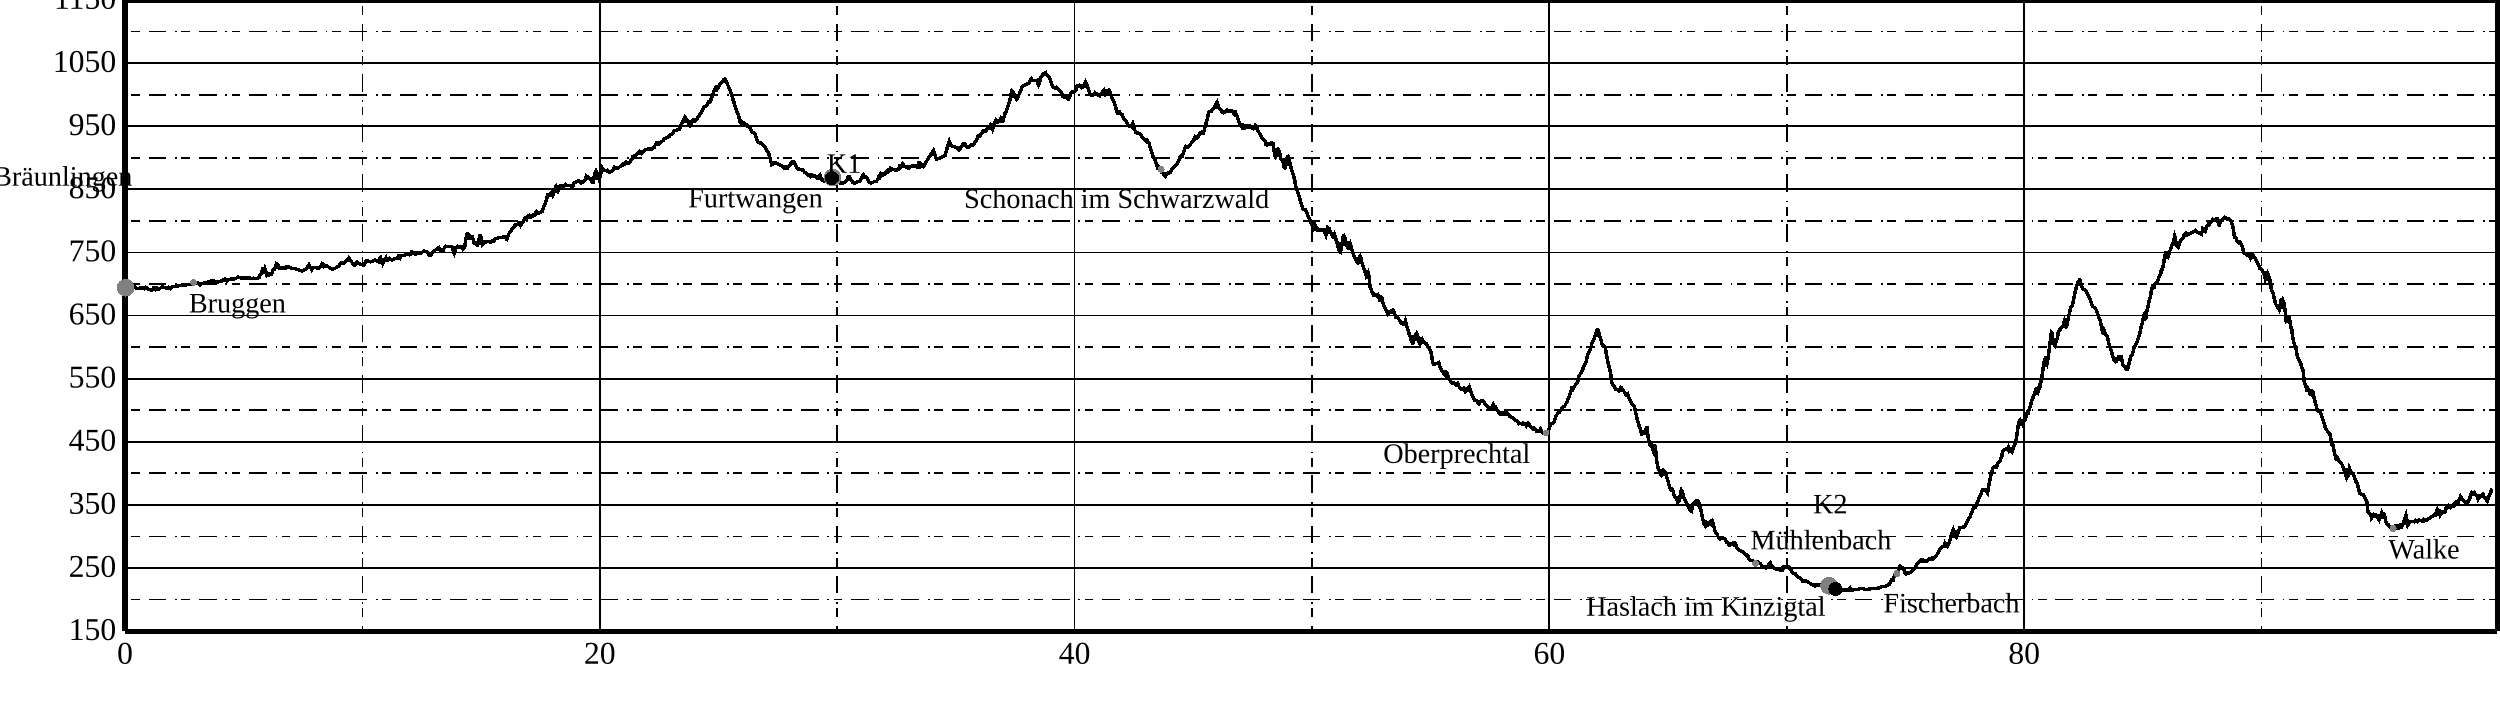
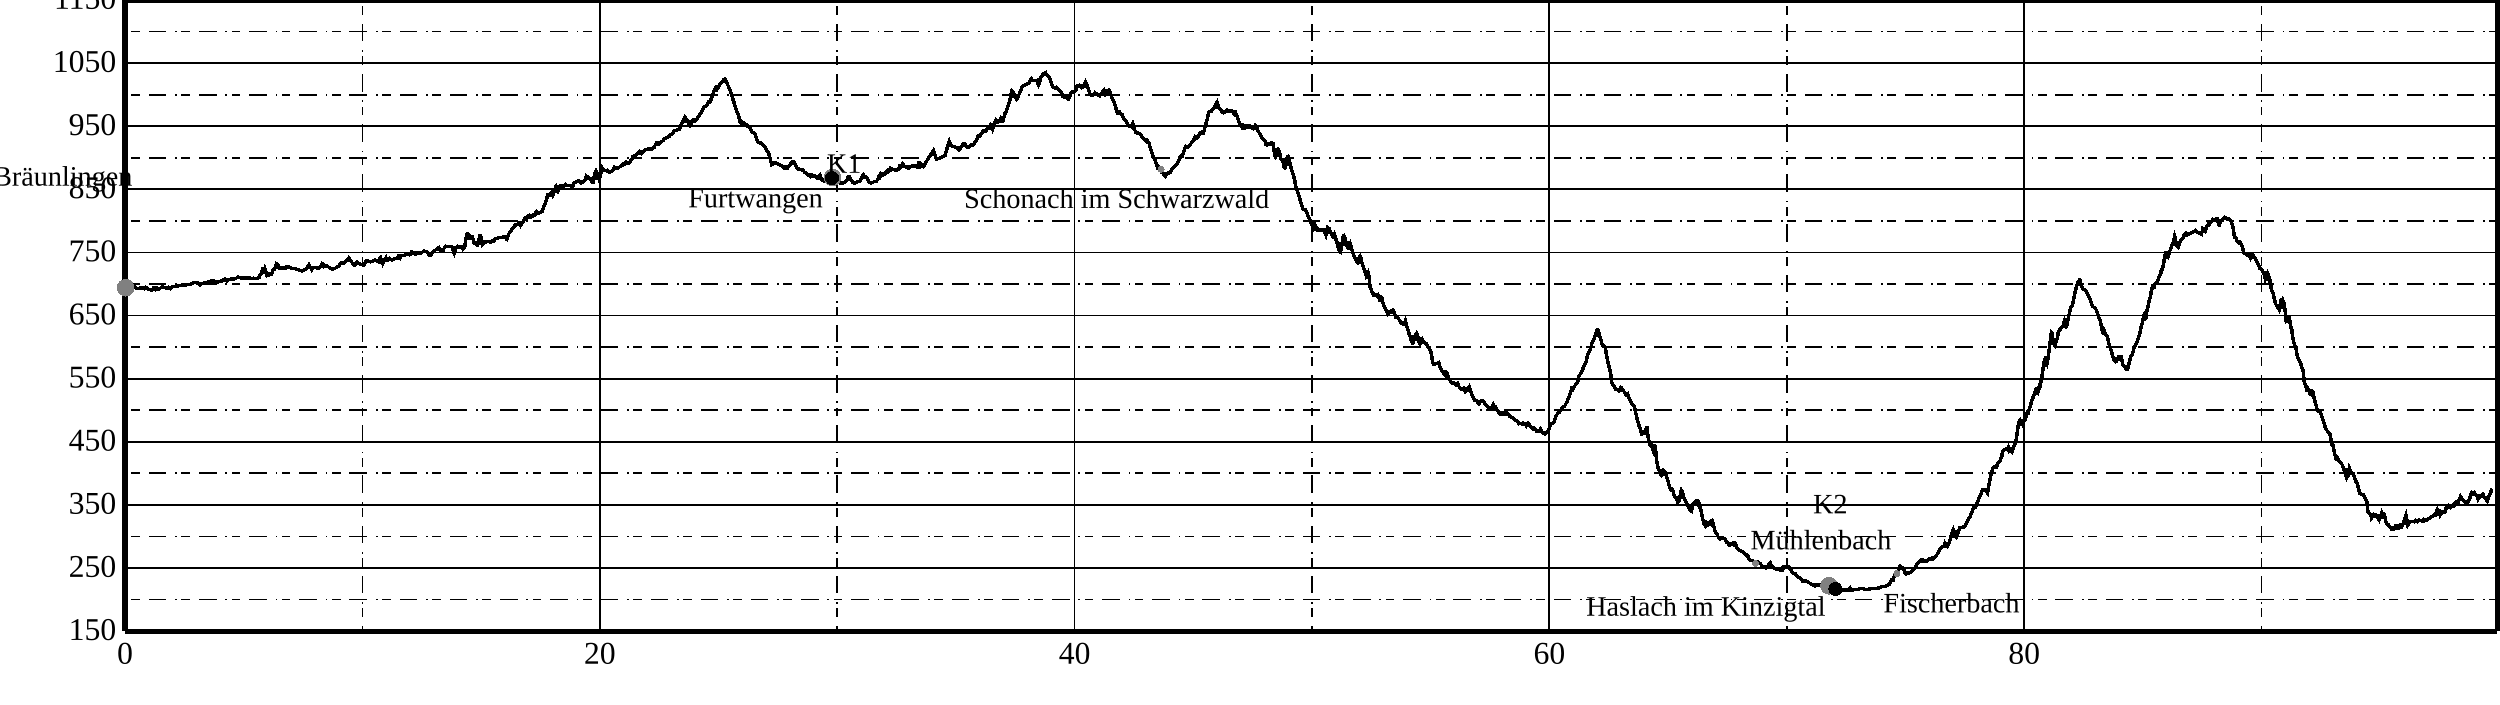
<svg xmlns="http://www.w3.org/2000/svg" height="400" width="1420">
  <g font-size="18" id="world" shape-rendering="crispEdges">
    <g id="BG" />
    <g id="SB" transform="translate(71 360)">
      <text text-anchor="middle" x="0" y="17">
0
</text>
      <text text-anchor="middle" x="269.681" y="17">
20
</text>
      <text text-anchor="middle" x="539.362" y="17">
40
</text>
      <text text-anchor="middle" x="809.043" y="17">
60
</text>
      <text text-anchor="middle" x="1078.724" y="17">
80
</text>
    </g>
    <g id="SD" transform="translate(71 0)">
      <path d="M0,0 L1347.5,0" stroke="black" stroke-width="3" />
      <path d="M0,0 L0,358.5" stroke="black" stroke-width="3" />
      <path d="M0,358.5 L1347.5,358.5" stroke="black" stroke-width="3" />
      <path d="M1347.5,0 L1347.5,358.5" stroke="black" stroke-width="3" />
      <path d="M0,0 L0,358.5" stroke="black" stroke-width="1" />
      <path d="M269.681,0 L269.681,358.5" stroke="black" stroke-width="1" />
      <path d="M539.362,0 L539.362,358.5" stroke="black" stroke-width="1" />
      <path d="M809.043,0 L809.043,358.5" stroke="black" stroke-width="1" />
      <path d="M1078.724,0 L1078.724,358.5" stroke="black" stroke-width="1" />
      <path d="M134.84,0 L134.84,358.5" stroke="black" stroke-dasharray="1.0,2.5,5.0,5.0,10.0,5.0" />
      <path d="M404.521,0 L404.521,358.5" stroke="black" stroke-dasharray="1.0,2.5,5.0,5.0,10.0,5.0" />
      <path d="M674.202,0 L674.202,358.5" stroke="black" stroke-dasharray="1.0,2.5,5.0,5.0,10.0,5.0" />
      <path d="M943.883,0 L943.883,358.5" stroke="black" stroke-dasharray="1.0,2.5,5.0,5.0,10.0,5.0" />
      <path d="M1213.564,0 L1213.564,358.5" stroke="black" stroke-dasharray="1.0,2.5,5.0,5.0,10.0,5.0" />
      <path d="M0,358.5 L1347.5,358.5" stroke="black" stroke-width="1" />
      <path d="M0,322.65 L1347.5,322.65" stroke="black" stroke-width="1" />
      <path d="M0,286.8 L1347.5,286.8" stroke="black" stroke-width="1" />
      <path d="M0,250.95 L1347.5,250.95" stroke="black" stroke-width="1" />
      <path d="M0,215.1 L1347.5,215.1" stroke="black" stroke-width="1" />
      <path d="M0,179.25 L1347.5,179.25" stroke="black" stroke-width="1" />
      <path d="M0,143.4 L1347.5,143.4" stroke="black" stroke-width="1" />
      <path d="M0,107.55 L1347.5,107.55" stroke="black" stroke-width="1" />
      <path d="M0,71.7 L1347.5,71.7" stroke="black" stroke-width="1" />
      <path d="M0,35.85 L1347.5,35.85" stroke="black" stroke-width="1" />
      <path d="M0,0 L1347.5,0" stroke="black" stroke-width="1" />
      <path d="M0,340.575 L1347.5,340.575" stroke="black" stroke-dasharray="1.0,2.5,5.0,5.0,10.0,5.0" />
      <path d="M0,304.725 L1347.5,304.725" stroke="black" stroke-dasharray="1.0,2.5,5.0,5.0,10.0,5.0" />
      <path d="M0,268.875 L1347.5,268.875" stroke="black" stroke-dasharray="1.0,2.5,5.0,5.0,10.0,5.0" />
      <path d="M0,233.025 L1347.5,233.025" stroke="black" stroke-dasharray="1.0,2.5,5.0,5.0,10.0,5.0" />
      <path d="M0,197.175 L1347.5,197.175" stroke="black" stroke-dasharray="1.0,2.5,5.0,5.0,10.0,5.0" />
      <path d="M0,161.325 L1347.5,161.325" stroke="black" stroke-dasharray="1.0,2.5,5.0,5.0,10.0,5.0" />
      <path d="M0,125.475 L1347.5,125.475" stroke="black" stroke-dasharray="1.0,2.5,5.0,5.0,10.0,5.0" />
      <path d="M0,89.625 L1347.5,89.625" stroke="black" stroke-dasharray="1.0,2.5,5.0,5.0,10.0,5.0" />
      <path d="M0,53.775 L1347.5,53.775" stroke="black" stroke-dasharray="1.0,2.5,5.0,5.0,10.0,5.0" />
      <path d="M0,17.925 L1347.5,17.925" stroke="black" stroke-dasharray="1.0,2.5,5.0,5.0,10.0,5.0" />
      <path d="M0.0,163.7 L0.2,163.4 L0.4,163.4 L0.8,163.3 L0.8,163.3 L1.5,163.4 L1.6,163.4 L1.7,163.4 L2.2,163.8 L2.7,163.8 L3.5,163.9 L4.0,163.4 L5.4,163.0 L5.6,163.2 L5.8,163.4 L6.0,163.6 L6.8,163.9 L7.3,164.0 L7.7,164.0 L8.0,163.9 L8.5,163.6 L9.1,163.5 L9.5,163.5 L9.9,163.4 L10.7,163.9 L11.1,164.0 L11.4,163.7 L11.8,163.3 L12.7,163.8 L13.1,164.1 L14.2,164.5 L15.3,165.0 L15.7,164.6 L16.2,163.4 L16.7,163.6 L17.3,164.5 L17.8,164.1 L18.3,163.6 L19.4,164.2 L20.6,163.2 L21.5,162.9 L22.0,163.2 L23.4,163.6 L23.8,163.3 L24.5,163.2 L24.9,163.5 L25.9,164.0 L26.6,163.2 L27.3,162.7 L33.5,162.0 L37.3,161.4 L39.0,160.5 L39.8,160.4 L41.5,160.8 L41.7,161.1 L41.9,161.3 L42.5,161.9 L44.0,161.0 L49.9,159.4 L50.1,159.4 L50.2,159.4 L51.3,160.2 L51.6,160.0 L53.1,160.1 L55.5,159.4 L56.2,158.7 L56.7,158.3 L57.1,158.7 L57.9,159.5 L58.3,159.1 L59.9,158.6 L60.8,158.5 L60.8,158.5 L61.1,158.6 L61.3,158.8 L61.6,158.8 L62.4,158.3 L62.6,158.1 L62.8,158.1 L63.0,158.1 L63.9,157.5 L64.2,157.4 L64.4,157.5 L64.6,157.5 L65.0,157.5 L65.3,157.6 L66.4,158.1 L67.5,158.0 L68.8,157.9 L69.1,157.7 L69.3,157.6 L69.7,157.9 L69.9,158.0 L70.3,157.8 L70.6,157.8 L72.1,158.3 L73.0,157.9 L73.2,158.0 L73.8,158.2 L74.4,158.3 L75.2,158.2 L76.2,157.5 L76.8,156.1 L77.1,155.7 L77.5,155.1 L78.1,153.3 L78.6,154.1 L78.8,153.9 L79.4,152.3 L80.0,154.0 L80.3,155.4 L80.6,156.6 L81.4,156.3 L81.6,155.9 L82.2,155.7 L82.3,155.8 L82.5,155.9 L82.7,156.0 L82.8,156.0 L83.0,155.9 L83.2,155.7 L83.7,154.3 L83.8,153.5 L84.3,153.2 L84.9,152.9 L85.5,151.3 L86.0,149.8 L86.4,150.0 L86.8,150.4 L87.3,151.6 L87.8,152.6 L89.9,152.1 L90.5,152.4 L91.1,152.3 L91.6,151.4 L93.1,151.5 L93.5,152.0 L94.2,152.2 L94.7,152.6 L95.2,152.6 L95.8,152.4 L100.7,154.0 L102.7,152.9 L104.5,150.4 L106.1,153.2 L107.1,152.1 L108.1,152.0 L109.0,152.1 L110.2,152.2 L111.2,151.2 L112.0,149.7 L112.6,150.1 L113.2,151.3 L113.8,151.1 L114.2,151.3 L114.8,151.1 L116.6,152.4 L117.7,152.8 L119.3,152.4 L121.4,151.1 L122.6,149.5 L124.2,149.5 L127.1,146.4 L128.2,148.0 L129.3,149.7 L130.4,150.6 L131.9,148.9 L133.1,149.7 L134.1,150.1 L135.3,150.7 L135.5,150.8 L136.7,148.7 L137.4,148.0 L139.6,148.7 L141.9,147.7 L143.1,148.3 L144.1,148.8 L144.8,146.4 L145.1,146.2 L145.7,147.6 L146.4,149.6 L147.2,148.0 L148.2,146.4 L148.8,147.9 L148.9,147.9 L149.5,147.2 L150.2,146.8 L151.8,147.7 L152.3,147.4 L152.9,147.0 L154.4,146.7 L154.8,146.2 L155.2,145.4 L155.7,145.5 L156.0,145.9 L156.4,146.4 L156.9,145.4 L161.1,144.2 L161.7,144.6 L162.1,144.4 L162.4,143.9 L162.8,143.1 L163.8,143.4 L164.4,143.9 L164.8,144.4 L165.2,144.4 L165.8,143.6 L166.1,143.4 L167.9,143.7 L169.6,142.8 L170.0,142.6 L170.5,142.8 L171.2,142.8 L173.0,145.0 L173.6,144.9 L175.0,143.0 L178.2,140.6 L179.1,142.3 L179.8,142.1 L180.7,142.2 L181.4,140.7 L182.1,139.8 L182.5,140.1 L185.7,140.0 L187.0,143.8 L187.7,141.8 L188.1,140.6 L188.7,140.1 L188.9,140.6 L189.0,140.7 L189.1,140.7 L189.4,140.7 L189.5,140.4 L190.0,140.3 L190.9,140.3 L191.9,141.6 L192.5,140.8 L192.9,140.4 L194.1,133.0 L194.5,132.9 L194.9,132.9 L195.3,133.5 L195.9,135.3 L196.9,134.9 L197.3,134.6 L197.9,136.1 L198.4,138.3 L199.6,138.8 L200.0,139.2 L200.3,139.3 L201.6,133.8 L201.9,133.9 L202.6,136.3 L203.2,138.5 L203.2,138.6 L203.6,138.2 L203.9,137.7 L206.2,137.1 L207.2,137.4 L207.6,137.6 L208.4,137.2 L208.8,136.8 L209.4,137.0 L210.1,135.8 L212.5,134.9 L215.2,134.7 L216.2,134.6 L216.6,135.9 L216.9,136.1 L217.2,135.4 L217.3,134.9 L217.9,132.9 L221.4,128.1 L221.6,128.3 L222.3,127.4 L223.1,127.3 L223.8,126.8 L224.5,127.8 L224.7,128.1 L226.1,126.0 L226.5,125.1 L226.8,124.6 L227.3,123.8 L228.5,122.9 L228.7,123.4 L229.8,122.2 L230.4,122.5 L230.7,123.1 L231.5,122.7 L231.7,122.4 L232.0,122.1 L232.8,122.1 L233.1,121.1 L233.7,120.1 L234.5,120.9 L235.1,121.1 L235.3,121.0 L237.0,120.1 L237.8,117.3 L238.6,115.9 L240.1,110.8 L240.4,111.0 L240.9,111.0 L242.2,109.2 L242.5,109.6 L242.7,109.9 L242.8,110.3 L243.1,111.0 L243.3,110.6 L243.7,108.4 L243.9,107.6 L244.1,107.5 L244.3,107.2 L244.6,106.6 L244.8,105.8 L244.9,105.7 L245.7,107.1 L246.0,108.1 L246.3,107.4 L246.6,106.3 L246.9,105.9 L247.3,105.3 L247.7,105.4 L248.0,106.0 L249.2,105.6 L250.1,104.7 L250.6,105.3 L252.9,105.5 L254.4,105.7 L255.1,103.9 L255.6,103.5 L256.2,103.4 L257.8,102.6 L258.8,103.9 L259.2,103.9 L259.9,103.5 L261.3,102.0 L261.8,100.5 L262.0,100.0 L263.1,100.7 L264.4,101.7 L265.0,103.0 L265.3,103.6 L265.9,103.6 L266.1,102.9 L266.7,99.1 L267.5,97.3 L269.2,101.8 L269.7,100.6 L271.1,95.5 L271.3,95.8 L271.4,96.0 L272.8,96.9 L273.3,96.9 L274.2,97.3 L274.3,97.2 L274.4,97.0 L274.8,97.4 L275.0,97.8 L275.6,97.8 L276.3,97.3 L277.2,96.7 L278.0,95.0 L278.6,95.6 L279.8,95.3 L280.3,95.3 L280.8,94.9 L281.6,94.5 L281.9,94.3 L282.6,93.3 L282.9,93.3 L283.3,93.5 L283.8,93.2 L284.5,92.1 L285.1,92.2 L285.5,92.8 L285.7,92.9 L286.5,92.3 L288.0,90.2 L288.4,89.0 L289.6,88.4 L289.9,88.4 L292.2,86.1 L293.3,87.3 L294.7,85.9 L295.1,85.6 L295.3,85.3 L295.7,85.1 L296.8,84.9 L297.1,84.5 L297.6,84.7 L299.0,84.7 L300.5,83.8 L301.4,81.9 L301.9,81.2 L302.8,81.5 L303.3,82.0 L303.6,81.8 L304.7,80.5 L305.6,79.9 L306.2,78.9 L306.9,78.6 L307.7,78.3 L309.1,77.4 L309.4,76.9 L309.7,76.5 L310.4,76.4 L311.1,76.0 L311.3,75.6 L311.8,74.3 L313.0,74.1 L314.6,73.5 L315.0,73.3 L315.7,71.7 L315.8,71.3 L316.0,70.8 L316.2,70.3 L316.7,69.5 L318.1,66.5 L318.4,66.8 L318.8,68.3 L318.9,68.7 L319.1,68.9 L319.2,68.9 L319.5,68.9 L319.7,68.6 L319.9,68.7 L320.7,71.3 L320.8,71.6 L321.0,71.7 L321.6,70.5 L321.9,68.9 L322.2,68.4 L322.4,68.3 L322.6,68.4 L322.7,68.3 L323.1,68.2 L323.7,68.5 L323.9,68.8 L324.1,68.7 L324.3,68.4 L326.5,65.0 L327.2,64.3 L328.2,62.1 L329.2,60.4 L329.7,60.3 L330.2,60.2 L330.6,59.6 L331.2,58.1 L331.9,58.2 L332.4,57.8 L334.0,53.2 L334.7,51.4 L335.5,49.6 L336.4,50.6 L338.2,47.4 L338.9,46.9 L339.5,46.1 L340.2,45.1 L340.8,44.9 L343.8,51.3 L345.5,57.0 L345.9,58.1 L346.3,59.9 L347.0,61.9 L348.0,64.4 L348.4,65.5 L349.0,67.8 L349.4,69.2 L349.8,69.9 L350.5,69.1 L352.8,71.2 L353.2,70.9 L354.8,72.3 L355.7,74.3 L355.9,74.9 L357.7,75.6 L359.0,79.5 L359.8,80.9 L361.3,81.3 L362.8,82.7 L363.5,83.4 L364.9,86.1 L365.3,86.3 L365.6,86.9 L366.8,91.5 L367.2,93.1 L367.3,93.6 L367.6,93.5 L368.2,92.3 L370.1,92.6 L373.4,94.4 L374.4,95.5 L374.6,95.8 L374.8,95.8 L375.1,95.5 L375.4,94.9 L375.9,95.3 L376.3,95.5 L378.9,91.8 L379.4,91.9 L380.1,92.1 L381.8,95.5 L382.0,95.8 L382.3,96.1 L382.7,95.9 L382.9,95.9 L383.0,95.9 L383.5,96.3 L383.7,96.3 L383.8,96.2 L384.0,96.2 L384.2,96.3 L384.3,96.4 L384.4,96.5 L384.6,96.7 L384.8,96.7 L385.0,96.6 L386.0,97.8 L387.0,98.4 L387.0,98.4 L388.1,99.4 L388.5,99.6 L388.6,99.7 L388.8,99.9 L389.1,100.2 L389.5,99.5 L389.6,99.4 L389.7,99.4 L389.9,99.3 L390.1,99.3 L390.3,99.4 L390.5,99.6 L390.8,100.0 L391.0,100.2 L391.1,100.2 L391.9,99.8 L392.7,100.7 L393.1,101.0 L393.5,101.0 L393.6,100.9 L394.3,100.2 L394.8,99.6 L395.2,100.9 L395.3,101.0 L395.4,101.6 L395.6,101.9 L395.8,102.2 L396.2,102.3 L396.4,102.3 L396.6,102.4 L396.7,102.4 L396.8,102.4 L397.4,102.9 L398.3,102.7 L398.5,102.3 L399.0,101.7 L399.7,101.8 L400.3,102.2 L400.9,101.7 L401.2,101.6 L401.4,101.4 L401.6,101.2 L401.9,100.8 L402.6,101.3 L403.3,101.3 L405.0,102.3 L405.3,102.8 L405.5,103.0 L405.9,103.5 L405.9,103.6 L406.4,104.2 L406.6,104.1 L407.0,104.0 L407.2,104.1 L407.2,104.1 L407.4,104.1 L407.7,104.0 L407.8,103.9 L407.9,103.7 L408.7,103.5 L409.2,103.2 L409.8,102.7 L410.3,101.6 L410.7,100.5 L411.0,100.6 L411.6,100.6 L411.6,100.6 L412.6,102.4 L413.4,103.6 L414.2,104.1 L414.4,104.0 L414.5,103.9 L414.6,103.7 L415.5,103.5 L415.9,103.2 L417.4,102.9 L418.0,102.0 L418.6,100.3 L419.4,99.2 L420.2,100.5 L420.5,100.6 L421.1,100.6 L421.1,100.6 L422.1,102.4 L422.9,103.6 L423.7,104.1 L423.9,104.0 L424.0,103.9 L424.1,103.7 L425.0,103.5 L425.4,103.2 L426.9,102.9 L427.5,102.0 L428.1,100.3 L428.7,100.7 L429.0,99.4 L429.2,98.9 L429.3,98.6 L429.9,99.1 L430.4,99.6 L430.6,99.6 L431.3,98.4 L431.5,98.3 L431.8,98.5 L433.2,96.9 L433.6,97.3 L434.6,95.6 L435.5,96.4 L435.8,96.1 L438.1,96.9 L438.2,96.9 L439.1,96.4 L439.9,94.5 L440.6,94.9 L441.6,92.9 L442.7,94.4 L443.8,94.9 L444.6,95.5 L444.7,95.5 L445.1,95.1 L445.5,95.2 L446.6,94.4 L449.0,94.4 L450.0,94.8 L450.6,93.1 L451.5,94.5 L452.1,93.2 L452.7,93.9 L453.5,94.5 L453.8,94.2 L453.9,94.0 L454.3,93.4 L454.6,92.7 L458.4,86.6 L459.2,85.5 L460.2,88.3 L460.9,90.3 L461.4,90.3 L465.7,88.4 L465.9,87.5 L468.2,80.3 L469.3,82.8 L473.1,84.2 L473.8,85.1 L473.9,85.1 L474.1,85.0 L475.0,83.4 L476.2,81.6 L477.3,81.9 L478.2,83.6 L479.3,83.6 L479.6,83.2 L480.2,82.5 L480.8,82.1 L481.2,82.1 L481.4,82.2 L481.8,82.4 L482.7,80.7 L483.5,79.8 L484.2,78.0 L484.7,77.1 L484.8,77.1 L485.5,77.3 L486.4,75.9 L487.0,75.2 L487.4,74.5 L488.7,74.7 L489.1,74.1 L489.3,73.7 L489.8,73.1 L490.2,73.1 L491.1,73.1 L491.4,72.5 L491.9,70.6 L492.2,70.7 L492.9,73.1 L493.1,72.6 L493.3,72.0 L493.9,70.2 L494.7,68.1 L495.8,69.3 L496.1,68.9 L496.5,68.7 L496.8,68.5 L497.3,67.6 L497.5,68.0 L497.6,68.3 L497.7,68.5 L498.2,68.9 L498.3,69.0 L498.5,68.9 L498.8,68.6 L499.5,65.5 L499.9,64.3 L500.2,63.9 L500.6,63.3 L501.6,60.2 L502.5,57.6 L503.3,53.2 L503.7,51.8 L504.4,52.5 L504.7,53.0 L505.0,53.6 L505.5,54.8 L505.7,55.4 L506.5,56.4 L506.9,55.8 L507.1,55.4 L507.3,54.8 L507.5,54.3 L508.5,52.2 L508.7,51.5 L509.0,50.7 L509.5,49.2 L509.8,48.9 L512.0,48.0 L513.5,47.0 L513.9,46.2 L514.8,44.7 L515.7,45.8 L517.7,45.6 L518.1,46.4 L518.4,46.9 L518.6,47.5 L518.9,48.2 L519.5,46.9 L520.4,43.4 L521.7,42.0 L522.9,41.3 L523.3,42.2 L525.1,43.8 L526.3,47.8 L526.8,49.2 L527.1,49.3 L527.4,49.6 L528.1,50.0 L528.6,50.2 L529.2,49.7 L529.8,50.1 L530.6,51.5 L531.4,52.1 L531.8,52.5 L532.5,54.3 L532.6,54.7 L532.8,54.9 L533.3,55.2 L533.5,55.0 L533.6,54.8 L534.1,54.9 L534.3,55.0 L534.5,55.1 L535.0,55.4 L535.5,56.3 L535.6,56.4 L535.8,56.4 L536.3,55.5 L536.5,55.1 L536.9,54.2 L537.5,52.5 L538.3,52.2 L538.8,52.1 L538.9,52.1 L539.7,51.7 L540.1,51.1 L540.7,48.9 L541.0,48.8 L541.4,48.9 L541.8,48.8 L542.3,48.5 L543.2,49.4 L543.4,49.8 L544.4,49.1 L545.6,46.6 L546.7,49.2 L547.6,51.7 L548.2,53.4 L548.6,53.8 L549.1,54.1 L549.7,53.9 L549.9,53.9 L550.9,52.6 L553.6,54.5 L556.0,51.2 L556.2,51.0 L556.5,51.5 L556.6,52.3 L557.0,53.7 L558.3,52.2 L558.9,51.2 L559.1,51.3 L559.4,51.9 L560.6,55.6 L561.3,57.1 L561.9,58.4 L562.1,58.8 L562.3,59.3 L562.7,60.9 L563.0,61.9 L563.1,62.4 L563.2,62.9 L563.6,64.1 L564.3,63.7 L564.5,63.5 L564.7,63.5 L564.9,63.9 L565.1,64.1 L565.5,64.5 L566.4,65.1 L567.0,67.0 L567.7,67.9 L569.1,69.6 L569.5,70.8 L569.7,71.3 L570.7,71.7 L571.1,71.8 L571.5,71.6 L571.8,72.0 L572.5,70.2 L572.9,71.4 L573.5,73.7 L573.9,74.6 L574.3,75.4 L574.6,75.5 L575.0,75.6 L575.3,75.6 L576.1,75.7 L576.3,75.8 L576.5,76.3 L580.1,80.2 L580.6,79.8 L581.6,81.3 L583.1,86.3 L583.7,88.0 L583.9,88.9 L584.1,89.4 L584.2,89.6 L585.2,91.3 L585.6,92.3 L586.4,94.9 L586.5,94.8 L587.0,94.6 L587.5,95.2 L587.6,95.4 L588.2,96.7 L588.5,96.1 L588.6,96.1 L590.2,99.7 L590.8,100.1 L591.3,98.8 L591.6,98.7 L591.8,98.7 L592.0,98.7 L592.6,97.9 L592.9,97.9 L593.1,98.2 L593.8,97.9 L593.9,97.5 L594.5,96.4 L594.6,96.0 L595.3,95.3 L595.9,94.7 L596.5,94.1 L597.3,93.6 L597.8,92.6 L598.5,91.2 L598.7,90.7 L599.0,89.8 L599.5,88.9 L599.8,89.1 L600.5,88.8 L600.8,87.6 L601.3,86.3 L602.3,83.7 L602.6,83.2 L602.9,83.4 L603.9,83.5 L604.4,82.7 L604.8,82.3 L606.4,80.4 L606.9,79.6 L607.3,78.5 L607.8,77.6 L608.4,78.2 L608.6,78.5 L609.1,78.1 L609.4,77.7 L609.8,76.9 L610.0,76.5 L610.2,76.1 L610.5,75.8 L610.7,75.9 L611.3,75.7 L611.7,75.0 L611.9,74.9 L612.2,75.2 L612.4,75.4 L612.6,75.4 L615.1,66.2 L615.3,65.0 L615.6,63.8 L616.0,63.5 L617.0,63.2 L617.2,62.5 L618.3,61.6 L619.2,60.3 L619.5,59.2 L620.3,58.0 L621.4,61.3 L621.5,61.5 L622.5,62.5 L623.1,63.9 L624.0,64.1 L624.8,63.7 L625.7,62.6 L626.2,62.6 L626.9,63.0 L628.6,62.9 L629.0,63.2 L630.0,64.7 L630.8,64.0 L632.5,68.4 L632.8,69.4 L633.1,70.2 L633.3,70.4 L633.6,70.7 L633.6,70.7 L633.9,71.2 L634.1,71.7 L634.5,72.4 L634.8,72.3 L635.1,71.6 L635.4,71.2 L635.7,71.6 L636.0,72.7 L636.4,72.5 L636.9,71.8 L637.2,71.6 L637.4,71.6 L637.5,71.6 L637.9,71.6 L638.3,72.1 L638.8,72.0 L639.1,71.6 L640.0,72.8 L640.3,72.9 L640.9,73.2 L641.3,73.0 L641.8,72.0 L642.1,71.3 L642.7,72.0 L643.3,73.8 L643.7,74.5 L644.9,76.6 L645.5,77.8 L646.0,78.3 L647.4,79.9 L648.1,82.2 L648.5,82.3 L649.9,82.1 L650.2,81.7 L650.3,81.5 L650.6,81.5 L650.8,81.6 L650.9,81.4 L651.1,81.1 L651.3,81.1 L652.1,81.4 L652.9,87.1 L653.1,88.2 L653.2,88.7 L653.4,89.1 L653.5,89.2 L653.7,88.8 L655.1,84.9 L655.7,85.8 L656.5,90.1 L657.4,90.7 L657.7,91.3 L657.9,92.7 L658.1,94.2 L658.3,94.8 L658.5,95.3 L658.7,95.5 L659.0,95.3 L659.6,93.3 L659.9,91.1 L660.3,89.1 L660.7,88.8 L661.2,90.4 L661.7,93.0 L662.8,97.2 L663.1,98.0 L663.5,99.1 L663.8,100.0 L664.5,102.9 L664.8,104.8 L665.2,106.9 L665.9,108.3 L667.9,114.9 L668.4,116.5 L668.5,117.2 L669.2,118.9 L670.3,119.0 L671.0,120.2 L672.5,123.8 L674.1,127.7 L675.1,129.7 L675.9,127.6 L677.6,131.0 L678.0,131.0 L678.4,130.4 L678.9,130.7 L680.7,130.4 L682.1,133.6 L683.1,129.3 L683.7,129.8 L684.0,129.9 L685.8,134.1 L686.8,132.8 L688.0,136.5 L688.3,137.3 L688.7,138.7 L689.5,142.2 L689.8,142.7 L689.9,143.1 L690.4,143.3 L690.9,140.9 L691.8,134.7 L692.1,134.0 L692.4,133.8 L692.6,134.2 L693.6,137.5 L693.7,137.9 L693.9,138.8 L694.3,140.7 L694.7,140.8 L694.9,139.9 L695.3,138.9 L695.8,138.1 L696.4,139.9 L697.2,143.1 L697.5,143.8 L697.7,144.3 L698.1,145.3 L698.5,146.1 L699.0,147.2 L699.4,148.3 L699.9,149.0 L700.1,149.2 L700.5,148.3 L701.2,145.6 L701.5,145.3 L701.8,145.9 L702.8,150.1 L704.8,155.9 L705.0,156.7 L706.1,154.8 L706.4,156.2 L706.8,158.5 L707.0,161.0 L707.3,163.2 L708.3,165.8 L709.2,167.5 L709.7,167.2 L710.0,167.5 L710.7,167.7 L711.1,168.0 L711.4,167.7 L711.6,167.5 L712.6,170.1 L712.9,169.9 L713.5,168.8 L714.0,169.1 L714.4,171.7 L714.7,172.7 L715.0,173.5 L715.7,174.9 L716.4,176.1 L717.4,178.4 L718.9,176.7 L719.9,176.1 L720.4,177.1 L720.7,177.0 L721.7,179.9 L722.1,179.6 L722.8,179.8 L723.2,180.7 L724.4,182.8 L725.0,183.7 L725.4,183.9 L725.9,184.2 L726.8,183.8 L727.3,182.3 L728.0,185.0 L729.4,189.8 L730.0,191.3 L730.4,192.7 L730.5,193.0 L730.8,194.0 L731.1,194.6 L731.4,195.2 L731.5,195.2 L731.7,194.7 L732.6,190.7 L733.3,189.9 L733.7,189.3 L734.0,189.9 L734.3,191.2 L735.1,194.3 L735.3,195.1 L735.5,195.3 L736.7,193.0 L736.9,192.7 L737.1,193.0 L737.3,193.5 L737.5,194.1 L737.9,194.4 L738.6,194.8 L739.0,195.1 L739.4,195.6 L740.0,197.2 L740.9,198.2 L741.3,198.6 L741.5,198.9 L741.8,199.9 L742.0,200.9 L742.2,202.3 L742.7,205.1 L742.8,205.6 L742.9,205.9 L742.9,206.1 L743.0,206.4 L743.0,206.6 L743.1,206.8 L743.1,207.0 L743.2,207.1 L743.5,207.0 L743.7,206.9 L744.0,206.9 L745.7,206.2 L746.1,206.0 L746.3,205.9 L746.8,208.0 L748.4,211.2 L749.1,212.3 L749.4,212.6 L749.7,213.0 L750.4,211.5 L750.9,212.1 L751.8,214.7 L752.7,216.2 L753.9,217.6 L754.3,217.3 L754.7,217.3 L755.1,217.8 L755.8,218.5 L755.9,218.7 L756.3,218.8 L756.6,218.5 L757.0,218.0 L757.5,219.1 L757.5,219.2 L758.3,220.5 L758.9,220.9 L759.2,220.9 L760.3,220.4 L760.8,221.4 L761.3,222.5 L763.5,219.6 L764.1,221.7 L764.3,222.3 L764.6,222.8 L764.9,223.6 L765.4,225.0 L765.7,225.6 L766.1,226.3 L766.3,226.8 L766.5,227.2 L766.7,227.5 L767.1,227.5 L767.5,227.5 L769.0,229.4 L769.8,228.4 L770.2,227.7 L770.6,227.9 L771.4,227.8 L772.0,228.7 L773.1,230.0 L773.4,230.3 L773.7,230.6 L774.0,231.1 L774.5,231.2 L774.9,231.4 L775.3,231.7 L776.7,230.9 L777.2,229.7 L777.6,230.5 L778.2,231.8 L778.7,231.5 L779.3,232.8 L779.7,233.3 L780.3,234.3 L780.7,234.9 L781.2,235.3 L781.4,235.3 L781.7,235.1 L781.8,234.9 L781.9,234.8 L782.2,234.6 L782.5,234.6 L783.1,235.2 L783.8,235.3 L783.9,235.2 L784.0,235.1 L784.0,235.0 L784.1,234.9 L784.2,234.7 L784.4,234.5 L784.7,234.3 L785.0,234.5 L785.7,235.1 L786.0,235.7 L786.3,236.2 L786.5,236.5 L787.2,236.7 L788.9,237.9 L789.5,238.5 L790.0,238.9 L791.0,239.4 L791.7,240.5 L791.8,240.4 L792.3,240.5 L793.2,240.5 L793.5,240.7 L793.7,240.7 L794.1,240.3 L795.5,240.9 L795.9,241.8 L796.6,240.7 L796.8,240.3 L797.3,240.4 L797.9,241.8 L798.4,242.0 L799.2,243.2 L799.5,243.6 L800.2,243.2 L800.6,243.2 L801.1,243.7 L801.6,244.7 L801.9,245.0 L802.0,245.1 L802.5,245.0 L803.0,244.8 L803.3,244.5 L804.0,243.6 L804.5,244.7 L804.8,245.2 L805.3,246.0 L805.5,246.1 L805.8,246.0 L806.1,246.1 L806.3,246.4 L806.4,246.5 L806.7,246.4 L807.1,245.9 L807.3,245.5 L807.5,245.3 L807.9,245.3 L808.4,244.9 L808.6,244.5 L809.8,241.1 L809.9,240.8 L810.7,240.5 L811.8,239.4 L812.8,236.2 L814.3,234.2 L814.7,234.2 L816.6,231.4 L817.5,230.9 L817.8,230.6 L818.9,228.4 L819.4,227.5 L820.8,223.8 L821.7,220.7 L822.4,221.1 L823.7,218.8 L825.3,216.7 L825.8,213.8 L828.0,210.2 L828.2,209.1 L828.5,208.6 L829.1,207.0 L830.1,204.9 L830.5,202.4 L832.0,199.0 L832.5,197.7 L833.2,195.2 L834.4,192.4 L835.8,188.5 L836.2,187.2 L836.6,187.2 L836.7,187.6 L837.0,188.3 L837.4,190.0 L837.6,190.6 L838.1,192.0 L838.6,194.0 L838.9,195.2 L839.2,196.4 L839.8,196.5 L840.9,197.6 L841.5,201.8 L842.3,205.7 L843.3,209.7 L843.8,211.8 L844.0,213.1 L844.2,215.5 L844.3,216.6 L844.6,217.5 L844.9,218.5 L845.2,218.7 L845.4,218.8 L845.6,219.0 L845.7,219.4 L846.2,220.4 L846.5,220.9 L847.5,221.2 L847.7,221.3 L848.1,221.3 L848.8,222.1 L848.9,222.0 L849.1,221.5 L849.6,220.0 L849.9,220.1 L851.1,221.7 L851.7,222.9 L852.4,224.0 L852.5,224.2 L852.7,224.4 L852.8,224.5 L852.9,224.5 L853.1,224.3 L853.6,223.9 L853.7,224.3 L853.8,224.8 L854.0,225.6 L855.5,228.7 L857.0,230.6 L857.1,230.8 L857.3,231.1 L858.1,234.4 L858.7,237.1 L859.1,238.8 L859.4,239.5 L859.7,240.6 L860.2,242.5 L860.6,243.2 L860.7,243.6 L861.5,246.5 L862.8,246.0 L863.4,246.2 L864.4,242.0 L865.0,247.6 L865.9,252.3 L866.1,252.5 L866.9,253.4 L867.2,253.1 L867.9,255.6 L868.1,256.1 L868.8,252.2 L869.4,255.6 L869.9,261.0 L870.7,265.6 L871.3,267.1 L871.7,268.0 L872.1,269.6 L872.6,270.1 L873.4,267.6 L873.5,267.2 L873.6,267.1 L874.8,268.1 L875.7,271.2 L876.1,272.2 L877.8,278.2 L878.0,278.3 L878.6,278.1 L878.9,277.9 L879.3,278.7 L879.7,280.8 L880.0,281.6 L880.4,282.1 L881.5,283.7 L882.0,285.2 L882.8,284.2 L883.1,282.5 L883.8,279.1 L884.0,278.5 L884.6,279.4 L884.9,280.8 L885.1,281.8 L885.4,282.6 L887.6,287.3 L889.2,290.0 L889.7,290.3 L890.2,288.2 L890.3,287.6 L890.6,286.5 L892.3,284.5 L893.2,284.5 L893.9,286.7 L894.2,286.2 L894.9,288.4 L896.7,297.3 L897.0,297.7 L897.3,298.3 L897.6,298.7 L898.1,297.2 L898.3,296.9 L899.2,298.3 L899.4,298.2 L900.1,297.1 L900.4,297.4 L901.3,295.6 L901.5,295.5 L902.3,298.3 L903.1,301.8 L904.1,303.2 L904.3,303.5 L905.2,305.6 L905.7,306.1 L905.9,306.2 L906.7,305.5 L907.3,305.5 L908.5,305.9 L909.2,306.9 L909.6,308.1 L910.3,308.1 L910.6,308.6 L911.3,309.7 L911.6,309.7 L913.4,308.5 L914.0,309.5 L914.4,309.6 L914.7,308.8 L914.9,309.0 L915.4,310.9 L916.3,312.2 L917.4,312.6 L917.9,313.1 L918.7,313.4 L919.9,314.3 L920.2,314.5 L920.8,315.6 L921.1,315.6 L921.4,315.5 L921.8,315.9 L921.9,316.2 L922.1,316.7 L922.5,317.6 L923.1,318.1 L923.4,318.3 L924.1,318.5 L924.2,318.5 L924.7,318.4 L925.0,318.7 L925.7,319.9 L926.2,320.0 L926.6,319.8 L927.1,319.4 L927.5,319.3 L927.7,319.6 L927.9,319.7 L928.3,319.9 L928.7,320.0 L928.8,320.1 L929.4,320.8 L929.8,322.1 L930.2,322.3 L930.5,322.0 L930.9,321.9 L931.1,322.0 L931.3,322.2 L931.5,322.4 L931.8,322.5 L932.0,322.5 L932.3,322.2 L932.6,322.2 L933.0,321.9 L934.0,319.9 L934.5,319.5 L935.2,321.6 L937.2,322.9 L937.6,323.3 L938.8,322.8 L938.9,322.8 L939.2,323.2 L940.0,323.5 L940.2,323.7 L940.5,323.7 L940.7,323.4 L941.5,322.5 L941.9,323.3 L943.0,322.1 L943.8,322.2 L944.4,322.3 L945.2,322.1 L947.0,325.1 L947.7,325.7 L948.3,326.0 L948.9,326.0 L950.0,327.5 L951.4,328.3 L953.0,330.3 L954.9,330.0 L955.1,330.1 L959.7,332.9 L959.7,332.9 L959.8,333.0 L960.1,332.8 L960.7,332.1 L962.5,332.2 L962.8,332.2 L963.8,331.6 L963.9,331.8 L964.1,331.9 L964.2,331.9 L964.3,332.0 L965.3,333.2 L966.9,333.6 L967.4,333.1 L967.9,332.7 L968.2,332.8 L968.4,332.8 L968.6,333.0 L968.8,333.2 L969.4,333.8 L969.8,333.8 L970.5,334.1 L970.9,334.2 L971.3,334.4 L971.5,334.6 L972.8,335.0 L973.7,335.1 L973.9,335.1 L974.6,335.2 L975.1,335.2 L975.3,335.2 L975.5,335.2 L975.8,335.2 L976.0,335.2 L976.4,335.2 L976.5,335.2 L976.7,335.2 L976.9,335.2 L977.3,335.0 L978.2,335.1 L978.6,335.1 L978.8,334.9 L979.0,334.9 L979.8,334.1 L980.3,335.0 L981.4,335.2 L982.1,334.9 L983.8,334.8 L986.5,334.2 L988.8,334.9 L990.1,334.8 L991.6,334.3 L991.8,334.3 L995.1,334.3 L995.4,334.1 L995.5,334.2 L996.7,333.8 L996.9,333.7 L997.9,333.3 L1000.1,333.0 L1000.5,332.6 L1001.0,332.5 L1002.1,332.0 L1002.3,331.7 L1003.4,329.5 L1003.7,329.6 L1004.1,329.6 L1004.1,329.5 L1004.8,327.7 L1005.0,327.1 L1005.4,327.0 L1006.0,326.7 L1006.5,325.8 L1007.5,323.2 L1008.0,322.1 L1008.4,322.6 L1009.2,322.9 L1009.6,322.5 L1009.6,322.4 L1010.1,322.7 L1010.6,324.2 L1011.0,325.4 L1011.4,325.9 L1011.5,326.1 L1011.7,326.1 L1012.2,325.6 L1012.7,325.3 L1013.2,325.5 L1013.6,325.3 L1013.8,325.3 L1013.9,325.2 L1016.4,323.0 L1017.2,321.6 L1017.9,320.2 L1018.5,319.9 L1019.2,318.8 L1019.8,318.2 L1020.0,318.2 L1020.4,318.6 L1021.2,318.0 L1021.5,318.1 L1021.8,318.5 L1021.9,318.6 L1022.0,318.7 L1022.2,318.7 L1022.8,318.5 L1023.5,318.9 L1024.4,318.0 L1025.2,317.2 L1026.0,317.1 L1026.7,317.7 L1027.3,317.3 L1028.7,315.9 L1029.5,314.4 L1029.9,313.9 L1030.4,312.9 L1031.0,311.5 L1032.3,310.6 L1033.0,310.4 L1033.7,308.6 L1034.5,310.0 L1035.0,310.5 L1035.6,309.3 L1035.8,308.8 L1036.1,308.1 L1036.8,306.5 L1037.3,304.3 L1037.9,302.1 L1038.5,300.8 L1039.8,304.5 L1040.0,304.8 L1040.3,305.2 L1040.6,304.5 L1042.1,299.8 L1042.3,299.7 L1043.8,299.5 L1045.0,299.1 L1046.1,296.6 L1046.6,295.9 L1046.8,295.3 L1047.9,293.7 L1050.3,287.6 L1050.7,287.8 L1051.1,287.9 L1054.7,279.2 L1055.2,278.0 L1056.6,278.4 L1057.9,280.1 L1058.3,278.3 L1058.8,274.8 L1060.3,268.0 L1061.0,265.8 L1061.7,265.0 L1062.2,264.8 L1063.1,265.1 L1063.9,263.1 L1064.7,262.4 L1065.5,260.6 L1066.1,259.0 L1066.3,257.5 L1066.6,256.1 L1069.0,254.6 L1069.5,255.4 L1069.9,254.0 L1070.8,256.3 L1071.8,256.9 L1072.0,256.2 L1073.0,253.2 L1073.2,252.7 L1073.3,252.6 L1073.5,252.4 L1074.3,249.4 L1075.1,243.4 L1075.4,241.6 L1075.7,239.8 L1076.0,238.8 L1076.3,238.5 L1077.7,240.9 L1078.4,239.0 L1078.7,238.9 L1079.3,238.5 L1080.5,234.0 L1080.8,234.0 L1081.1,234.2 L1083.1,227.5 L1084.0,225.1 L1084.6,223.3 L1085.4,221.1 L1085.5,221.0 L1085.6,221.1 L1085.7,221.4 L1085.9,222.1 L1085.9,222.1 L1086.3,223.1 L1086.4,223.2 L1086.6,222.6 L1086.9,221.1 L1087.0,220.2 L1087.1,219.9 L1087.4,220.4 L1087.6,220.1 L1087.9,219.1 L1088.2,217.4 L1088.9,213.4 L1089.2,211.0 L1089.6,208.6 L1090.0,205.7 L1090.2,204.5 L1090.3,204.3 L1090.4,204.8 L1091.3,205.4 L1091.7,206.5 L1092.1,204.8 L1094.2,188.7 L1094.6,189.1 L1095.0,193.3 L1095.4,195.2 L1096.3,196.4 L1096.8,194.4 L1097.6,191.7 L1098.1,188.8 L1098.9,187.2 L1099.2,187.1 L1099.5,186.7 L1100.6,185.6 L1100.8,184.9 L1101.6,182.4 L1102.5,185.8 L1102.8,185.7 L1103.6,181.8 L1104.7,176.5 L1104.9,175.7 L1105.5,173.9 L1106.1,173.5 L1108.0,164.4 L1109.3,160.2 L1109.7,160.2 L1110.2,159.1 L1110.4,159.1 L1111.0,161.1 L1111.3,162.6 L1111.8,163.8 L1112.8,164.4 L1113.8,164.9 L1114.4,166.6 L1114.8,167.3 L1115.6,168.8 L1116.3,170.3 L1116.6,171.1 L1116.8,171.9 L1117.4,173.8 L1117.7,174.1 L1118.7,174.8 L1119.0,174.7 L1119.8,176.3 L1120.0,177.0 L1120.5,178.6 L1121.0,179.8 L1122.2,183.0 L1122.3,184.1 L1122.9,187.1 L1123.2,188.0 L1123.9,187.1 L1124.2,187.7 L1124.3,188.0 L1124.5,188.8 L1124.6,189.5 L1125.2,190.3 L1125.9,191.2 L1126.2,192.0 L1126.6,194.2 L1128.6,200.7 L1129.0,202.1 L1129.4,203.6 L1129.7,204.3 L1130.1,204.2 L1130.4,204.9 L1130.7,205.5 L1130.9,205.4 L1131.4,204.8 L1131.5,204.4 L1131.7,203.7 L1132.3,202.5 L1132.5,202.4 L1133.8,202.6 L1134.8,207.3 L1136.5,209.3 L1137.0,208.8 L1137.1,209.1 L1137.3,210.3 L1137.5,209.6 L1139.2,202.7 L1139.5,202.3 L1140.1,201.3 L1141.0,198.2 L1141.8,196.0 L1142.3,195.2 L1142.9,193.9 L1144.1,190.7 L1144.3,190.1 L1144.5,189.3 L1145.3,184.8 L1145.9,183.1 L1146.4,180.8 L1146.7,179.2 L1146.8,179.0 L1146.9,179.2 L1147.2,181.3 L1147.8,180.9 L1148.0,179.5 L1148.3,177.5 L1149.8,170.4 L1150.2,169.0 L1150.4,168.5 L1150.6,167.7 L1151.1,164.0 L1151.4,163.2 L1151.5,163.3 L1151.7,163.8 L1152.4,163.4 L1152.7,161.8 L1153.1,161.0 L1153.3,160.8 L1154.1,160.8 L1154.4,160.6 L1155.1,157.6 L1155.4,157.0 L1155.8,156.6 L1156.0,155.7 L1156.1,154.9 L1156.7,153.4 L1156.9,153.9 L1157.4,152.5 L1158.6,145.7 L1159.2,142.5 L1159.9,146.0 L1160.3,146.2 L1160.7,145.5 L1161.2,143.0 L1161.7,142.0 L1162.8,139.1 L1163.1,138.6 L1163.5,137.5 L1164.2,134.2 L1164.6,135.4 L1165.0,137.8 L1165.8,140.3 L1166.2,140.6 L1167.3,137.1 L1168.9,135.2 L1169.3,133.8 L1169.5,133.5 L1170.7,132.5 L1171.4,133.4 L1174.5,131.9 L1176.1,130.9 L1176.6,131.6 L1178.1,132.5 L1179.4,133.1 L1179.6,132.3 L1179.8,131.6 L1180.2,129.7 L1180.8,130.0 L1181.4,130.8 L1181.6,131.1 L1182.1,129.6 L1182.1,129.4 L1182.3,129.1 L1182.4,128.8 L1182.7,128.3 L1183.0,127.7 L1184.0,126.6 L1184.3,126.6 L1184.4,126.8 L1185.2,125.7 L1185.8,124.5 L1186.2,124.7 L1187.3,124.9 L1187.8,124.2 L1188.4,124.3 L1188.8,125.9 L1189.1,127.4 L1189.5,127.7 L1189.7,126.8 L1192.6,123.3 L1194.0,124.3 L1195.1,124.4 L1196.0,125.3 L1196.5,126.2 L1197.2,128.3 L1198.2,134.7 L1198.8,135.0 L1199.3,135.8 L1199.8,137.2 L1200.3,137.8 L1200.7,138.1 L1201.4,137.6 L1201.8,138.2 L1202.5,139.7 L1202.9,141.2 L1203.6,143.8 L1205.0,144.3 L1205.5,144.8 L1206.0,144.5 L1206.7,144.7 L1207.0,145.8 L1207.4,146.8 L1208.8,145.0 L1211.4,149.3 L1212.7,152.6 L1213.7,153.2 L1214.0,153.7 L1214.4,154.3 L1214.7,154.7 L1215.7,158.5 L1216.2,157.5 L1216.6,155.8 L1216.9,155.2 L1217.5,156.4 L1218.1,158.3 L1218.4,159.7 L1219.0,163.4 L1219.2,164.8 L1219.5,165.5 L1219.7,165.9 L1220.0,166.2 L1221.3,171.6 L1221.7,172.8 L1223.4,175.6 L1223.7,176.1 L1223.9,175.6 L1224.1,173.7 L1224.8,169.6 L1225.4,171.8 L1225.7,173.4 L1226.0,171.3 L1226.3,172.0 L1226.9,175.9 L1227.6,182.6 L1227.9,182.5 L1228.4,180.9 L1228.7,181.3 L1229.1,180.8 L1229.3,180.6 L1230.4,186.5 L1230.7,187.1 L1231.1,190.3 L1231.5,192.5 L1231.9,194.8 L1232.2,195.1 L1232.8,197.6 L1233.3,198.9 L1233.8,201.9 L1234.5,203.7 L1235.8,206.3 L1236.5,209.2 L1236.8,209.7 L1237.2,210.5 L1237.6,215.0 L1237.9,217.3 L1238.1,218.0 L1238.4,218.4 L1238.7,218.8 L1239.2,221.2 L1240.0,220.8 L1240.4,221.6 L1240.7,222.6 L1241.1,223.6 L1242.0,224.4 L1242.2,224.0 L1242.3,224.0 L1242.5,223.1 L1242.6,222.6 L1242.8,222.8 L1243.1,224.8 L1243.9,227.9 L1244.7,230.8 L1245.2,233.3 L1245.7,233.6 L1246.9,233.8 L1248.0,237.3 L1248.5,238.8 L1249.6,242.2 L1249.8,242.9 L1249.9,243.4 L1250.7,244.5 L1251.6,245.6 L1252.4,246.4 L1252.8,248.5 L1253.6,252.5 L1253.9,252.4 L1254.2,253.0 L1254.9,257.1 L1255.8,260.5 L1256.0,260.7 L1256.7,260.1 L1257.7,262.0 L1258.3,262.7 L1259.0,263.3 L1260.2,265.9 L1261.0,268.8 L1261.6,270.7 L1261.9,271.6 L1262.6,270.3 L1263.4,265.9 L1264.5,268.6 L1265.6,269.1 L1267.4,274.0 L1267.7,274.1 L1268.4,276.5 L1268.8,278.0 L1268.9,278.6 L1269.4,280.3 L1271.6,281.2 L1273.3,284.8 L1273.4,285.6 L1273.9,289.8 L1274.1,290.8 L1275.1,292.0 L1275.9,293.5 L1276.0,293.7 L1276.1,293.9 L1276.2,293.9 L1276.2,294.0 L1277.0,292.9 L1277.2,292.5 L1277.5,292.8 L1277.8,293.0 L1278.1,293.0 L1278.8,292.7 L1280.3,295.3 L1280.6,294.5 L1281.0,293.8 L1281.3,292.9 L1281.9,291.0 L1282.2,291.6 L1282.6,292.8 L1282.8,293.1 L1283.3,292.7 L1283.7,293.9 L1284.3,296.8 L1284.5,297.4 L1284.8,297.9 L1285.4,298.1 L1285.7,298.2 L1286.0,298.7 L1287.0,299.8 L1287.3,300.4 L1288.1,300.3 L1288.3,300.2 L1288.5,300.2 L1288.8,300.4 L1289.0,299.8 L1289.7,298.7 L1290.3,299.0 L1291.0,299.2 L1291.3,300.1 L1291.6,300.1 L1292.0,299.0 L1292.3,299.5 L1292.9,299.5 L1293.2,299.0 L1293.8,297.8 L1294.1,297.3 L1295.6,292.8 L1295.8,293.8 L1296.6,298.2 L1296.8,297.8 L1297.1,297.7 L1297.6,296.9 L1298.7,296.1 L1300.1,296.3 L1301.0,295.4 L1301.5,295.7 L1302.1,296.2 L1302.8,295.5 L1303.1,295.4 L1303.5,295.5 L1304.5,295.9 L1305.6,295.1 L1306.1,295.8 L1306.7,295.6 L1307.1,295.6 L1307.6,295.2 L1310.2,293.4 L1310.5,293.4 L1310.9,293.0 L1311.2,292.6 L1311.6,292.2 L1311.9,292.3 L1312.4,292.5 L1313.0,290.0 L1313.5,289.2 L1314.0,289.9 L1314.9,292.5 L1315.2,291.8 L1315.4,290.7 L1316.0,291.2 L1316.3,291.4 L1317.5,290.7 L1317.8,290.7 L1317.9,290.3 L1318.6,287.9 L1319.7,286.9 L1320.0,287.3 L1320.4,287.9 L1320.8,288.2 L1322.9,286.4 L1323.2,286.8 L1323.8,285.4 L1324.9,286.2 L1326.6,282.0 L1327.5,283.6 L1328.1,284.2 L1329.3,284.9 L1329.9,285.8 L1330.1,285.8 L1330.5,285.9 L1331.7,283.6 L1332.2,281.6 L1332.6,280.5 L1332.9,279.9 L1333.5,280.6 L1334.4,280.8 L1334.7,280.2 L1335.9,281.6 L1336.5,283.5 L1336.9,282.8 L1337.3,282.0 L1337.6,282.2 L1338.7,281.2 L1339.2,280.6 L1339.3,280.6 L1339.4,280.7 L1339.9,282.1 L1341.8,284.6 L1341.9,284.4 L1342.2,283.4 L1342.3,282.5 L1343.8,279.6 L1344.1,278.3 L1344.6,277.8" fill="transparent" id="track" stroke="black" stroke-width="2" />
      <g>
-         <circle cx="38.981" cy="160.465" fill="Gray" id="wp-0/circle" r="2.000" />
-         <text font-size="16.0" id="wp-0/text" text-anchor="start" x="36.266" y="177.465">
- Bruggen
- </text>
-         <circle cx="0.377" cy="163.440" fill="Gray" id="wp-1/circle" r="5.000" />
-         <text font-size="16.0" id="wp-1/text" text-anchor="start" x="-74.928" y="105.440">
+         <circle cx="0.377" cy="163.440" fill="Gray" id="wp-0/circle" r="5.000" />
+         <text font-size="16.0" id="wp-0/text" text-anchor="start" x="-74.928" y="105.440">
Bräunlingen
</text>
-         <circle cx="401.921" cy="100.774" fill="Gray" id="wp-2/circle" r="5.000" />
-         <text font-size="16.0" id="wp-2/text" text-anchor="start" x="319.889" y="117.774">
+         <circle cx="401.921" cy="100.774" fill="Gray" id="wp-1/circle" r="5.000" />
+         <text font-size="16.0" id="wp-1/text" text-anchor="start" x="319.889" y="117.774">
Furtwangen
</text>
-         <circle cx="401.570" cy="101.169" fill="Black" id="wp-3/circle" r="4.000" />
-         <text font-size="16.0" id="wp-3/text" text-anchor="start" x="398.668" y="98.169">
+         <circle cx="401.570" cy="101.169" fill="Black" id="wp-2/circle" r="4.000" />
+         <text font-size="16.0" id="wp-2/text" text-anchor="start" x="398.668" y="98.169">
K1
- 
</text>
-         <circle cx="588.496" cy="96.114" fill="Gray" id="wp-4/circle" r="2.000" />
-         <text font-size="16.0" id="wp-4/text" text-anchor="start" x="476.618" y="118.114">
+         <circle cx="588.496" cy="96.114" fill="Gray" id="wp-3/circle" r="2.000" />
+         <text font-size="16.0" id="wp-3/text" text-anchor="start" x="476.618" y="118.114">
Schonach im Schwarzwald
</text>
-         <circle cx="926.169" cy="320.033" fill="Gray" id="wp-5/circle" r="2.000" />
-         <text font-size="16.0" id="wp-5/text" text-anchor="start" x="923.273" y="312.033">
+         <circle cx="926.169" cy="320.033" fill="Gray" id="wp-4/circle" r="2.000" />
+         <text font-size="16.0" id="wp-4/text" text-anchor="start" x="923.273" y="312.033">
Mühlenbach
</text>
-         <circle cx="807.138" cy="245.931" fill="Gray" id="wp-6/circle" r="2.000" />
-         <text font-size="16.0" id="wp-6/text" text-anchor="start" x="714.685" y="262.931">
- Oberprechtal
- </text>
-         <circle cx="967.918" cy="332.724" fill="Gray" id="wp-7/circle" r="5.000" />
-         <text font-size="16.0" id="wp-7/text" text-anchor="end" x="965.918" y="349.724">
+         <circle cx="967.918" cy="332.724" fill="Gray" id="wp-5/circle" r="5.000" />
+         <text font-size="16.0" id="wp-5/text" text-anchor="end" x="965.918" y="349.724">
Haslach im Kinzigtal
</text>
-         <circle cx="1006.461" cy="325.841" fill="Gray" id="wp-8/circle" r="2.000" />
-         <text font-size="16.0" id="wp-8/text" text-anchor="start" x="998.755" y="347.841">
+         <circle cx="1006.461" cy="325.841" fill="Gray" id="wp-6/circle" r="2.000" />
+         <text font-size="16.0" id="wp-6/text" text-anchor="start" x="998.755" y="347.841">
Fischerbach
</text>
-         <circle cx="971.527" cy="334.588" fill="Black" id="wp-9/circle" r="4.000" />
-         <text font-size="16.0" id="wp-9/text" text-anchor="start" x="958.819" y="291.588">
+         <circle cx="971.527" cy="334.588" fill="Black" id="wp-7/circle" r="4.000" />
+         <text font-size="16.0" id="wp-7/text" text-anchor="start" x="958.819" y="291.588">
K2
- 
- </text>
-         <circle cx="1288.274" cy="300.244" fill="Gray" id="wp-10/circle" r="2.000" />
-         <text font-size="16.0" id="wp-10/text" text-anchor="start" x="1285.568" y="317.244">
- Walke
</text>
      </g>
    </g>
    <g id="SL" transform="translate(0 0)">
      <text text-anchor="end" x="66" y="363.5">
150
</text>
      <text text-anchor="end" x="66" y="327.65">
250
</text>
      <text text-anchor="end" x="66" y="291.8">
350
</text>
      <text text-anchor="end" x="66" y="255.95">
450
</text>
      <text text-anchor="end" x="66" y="220.1">
550
</text>
      <text text-anchor="end" x="66" y="184.25">
650
</text>
      <text text-anchor="end" x="66" y="148.4">
750
</text>
      <text text-anchor="end" x="66" y="112.55">
850
</text>
      <text text-anchor="end" x="66" y="76.7">
950
</text>
      <text text-anchor="end" x="66" y="40.85">
1050
</text>
      <text text-anchor="end" x="66" y="5">
1150
</text>
    </g>
  </g>
</svg>
